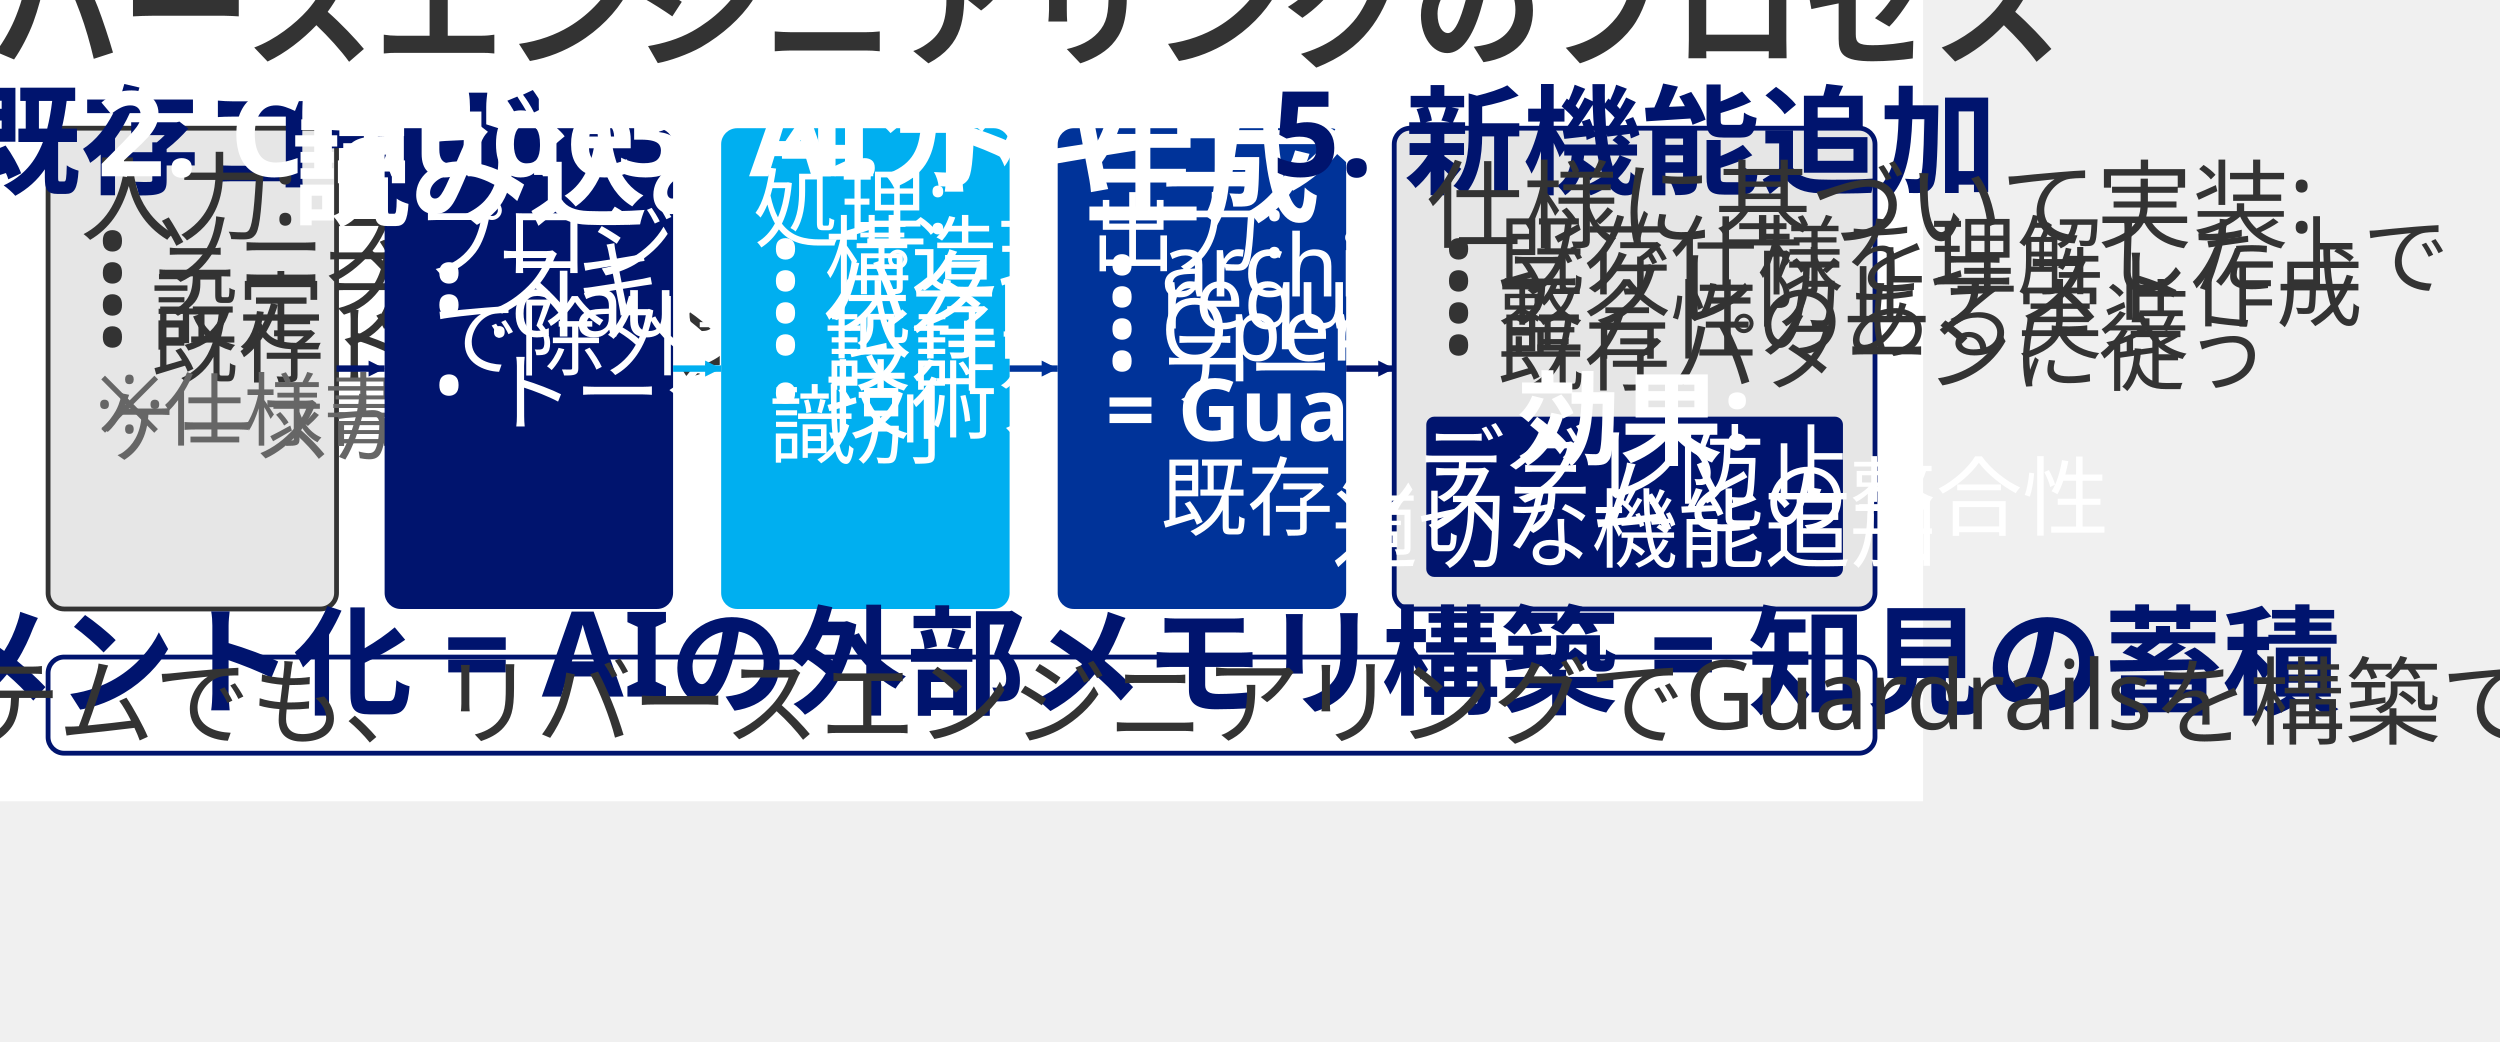
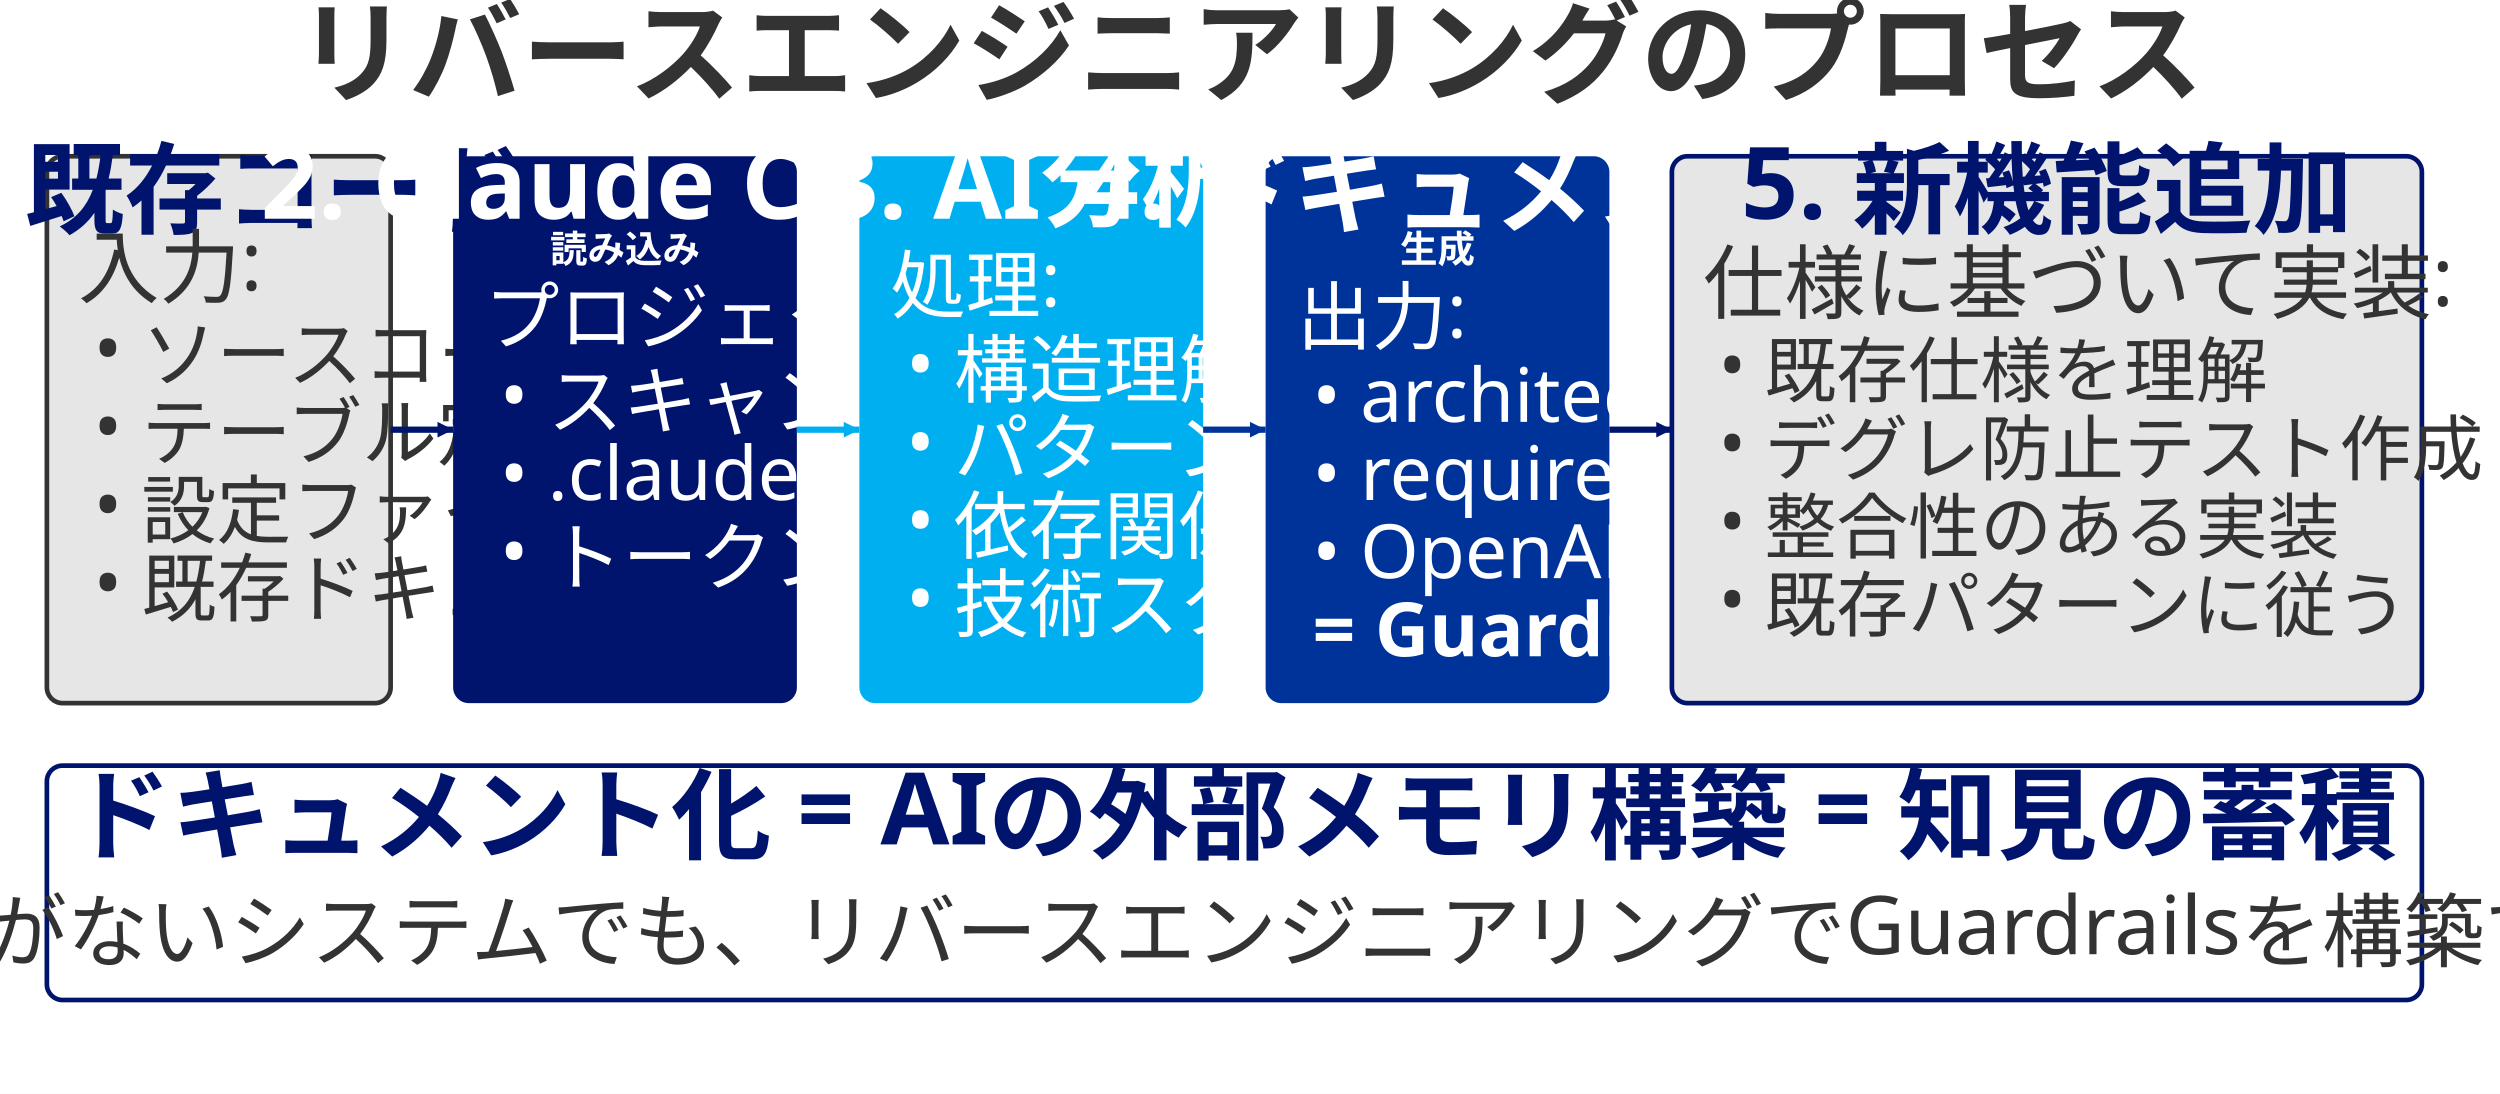
- <svg xmlns="http://www.w3.org/2000/svg" viewBox="0 0 1560 650">
+ <svg xmlns="http://www.w3.org/2000/svg" viewBox="0 0 1600 700">
  <defs>
    <style>
-       .title { font-family: 'Noto Sans JP', sans-serif; font-size: 81px; font-weight: bold; fill: #333333; }
-       .step-title { font-family: 'Noto Sans JP', sans-serif; font-size: 74px; font-weight: bold; fill: white; }
-       .step-text { font-family: 'Noto Sans JP', sans-serif; font-size: 54px; fill: white; }
+       .title { font-family: 'Noto Sans JP', sans-serif; font-size: 72px; font-weight: bold; fill: #333333; }
+       .step-title { font-family: 'Noto Sans JP', sans-serif; font-size: 64px; font-weight: bold; fill: white; }
+       .step-subtitle { font-family: 'Noto Sans JP', sans-serif; font-size: 24px; font-weight: bold; fill: white; }
+       .step-text { font-family: 'Noto Sans JP', sans-serif; font-size: 48px; fill: white; }
+       .note-text { font-family: 'Noto Sans JP', sans-serif; font-size: 44px; fill: #333333; }
+       .label { font-family: 'Noto Sans JP', sans-serif; font-size: 52px; fill: #333333; }
    </style>
  </defs>
-   <rect width="1200" height="500" fill="#FFFFFF" />
-   <text x="600" y="35" class="title" text-anchor="middle">リバースエンジニアリングのプロセス</text>
-   <rect x="30" y="80" width="180" height="300" fill="#E6E6E6" stroke="#333333" stroke-width="3" rx="10" />
-   <text x="120" y="110" style="font-family: 'Noto Sans JP', sans-serif; font-size: 74px; fill: #00146E; text-anchor: middle; font-weight: bold;">1. 既存コード</text>
-   <text x="50" y="145" style="font-family: 'Noto Sans JP', sans-serif; font-size: 60px; fill: #333333;">入力:</text>
-   <text x="60" y="170" style="font-family: 'Noto Sans JP', sans-serif; font-size: 54px; fill: #333333;">• ソースコード</text>
-   <text x="60" y="190" style="font-family: 'Noto Sans JP', sans-serif; font-size: 54px; fill: #333333;">• テーブル定義</text>
-   <text x="60" y="210" style="font-family: 'Noto Sans JP', sans-serif; font-size: 54px; fill: #333333;">• 設定ファイル</text>
-   <text x="60" y="230" style="font-family: 'Noto Sans JP', sans-serif; font-size: 54px; fill: #333333;">• 既存ドキュメント</text>
-   <text x="60" y="270" style="font-family: 'Noto Sans JP', sans-serif; font-size: 50px; fill: #666666;">※仕様書がない</text>
-   <text x="60" y="285" style="font-family: 'Noto Sans JP', sans-serif; font-size: 50px; fill: #666666;">　ケースが多い</text>
-   <line x1="210" y1="230" x2="240" y2="230" stroke="#00146E" stroke-width="4" />
-   <polygon points="240,230 230,225 230,235" fill="#00146E" />
-   <rect x="240" y="80" width="180" height="300" fill="#00146E" rx="10" />
-   <text x="330" y="110" class="step-title" text-anchor="middle">2. Claude Code</text>
-   <text x="330" y="135" class="step-title" text-anchor="middle" font-size="28">読み込み</text>
-   <text x="260" y="170" class="step-text">プロジェクト全体:</text>
-   <text x="270" y="190" class="step-text">• スキャン</text>
-   <text x="270" y="210" class="step-text">• .claudeignore</text>
-   <text x="270" y="230" class="step-text">　で除外設定</text>
-   <text x="270" y="260" class="step-text">• トークン最適化</text>
-   <line x1="420" y1="230" x2="450" y2="230" stroke="#00AFF0" stroke-width="4" />
-   <polygon points="450,230 440,225 440,235" fill="#00AFF0" />
-   <rect x="450" y="80" width="180" height="300" fill="#00AFF0" rx="10" />
-   <text x="540" y="110" class="step-title" text-anchor="middle">3. AI分析</text>
-   <text x="470" y="150" class="step-text">処理:</text>
-   <text x="480" y="175" class="step-text">• 構造理解</text>
-   <text x="480" y="195" class="step-text">• パターン抽出</text>
-   <text x="480" y="215" class="step-text">• 依存関係把握</text>
-   <text x="480" y="235" class="step-text">• 設計意図推測</text>
-   <text x="480" y="265" class="step-text">• 技術スタック</text>
-   <text x="480" y="285" class="step-text">　識別</text>
-   <line x1="630" y1="230" x2="660" y2="230" stroke="#003399" stroke-width="4" />
-   <polygon points="660,230 650,225 650,235" fill="#003399" />
-   <rect x="660" y="80" width="180" height="300" fill="#003399" rx="10" />
-   <text x="750" y="110" class="step-title" text-anchor="middle">4. ドキュメント</text>
-   <text x="750" y="133" class="step-title" text-anchor="middle" font-size="28">生成</text>
-   <text x="680" y="165" class="step-text">出力:</text>
-   <text x="690" y="185" class="step-text">• architecture.md</text>
-   <text x="690" y="205" class="step-text">• requirements.md</text>
-   <text x="690" y="225" class="step-text">• OpenAPI仕様</text>
-   <text x="690" y="245" class="step-text">• テーブル定義書</text>
-   <text x="690" y="275" class="step-text" font-weight="bold">= Guardrails構築</text>
-   <line x1="840" y1="230" x2="870" y2="230" stroke="#00146E" stroke-width="4" />
-   <polygon points="870,230 860,225 860,235" fill="#00146E" />
-   <rect x="870" y="80" width="300" height="300" fill="#E6E6E6" stroke="#00146E" stroke-width="3" rx="10" />
-   <text x="1020" y="110" style="font-family: 'Noto Sans JP', sans-serif; font-size: 74px; fill: #00146E; text-anchor: middle; font-weight: bold;">5. 新機能追加</text>
-   <text x="890" y="150" style="font-family: 'Noto Sans JP', sans-serif; font-size: 60px; fill: #333333;">仕様に基づいて実装:</text>
-   <text x="900" y="175" style="font-family: 'Noto Sans JP', sans-serif; font-size: 54px; fill: #333333;">• 既存仕様を理解した上で</text>
-   <text x="900" y="195" style="font-family: 'Noto Sans JP', sans-serif; font-size: 54px; fill: #333333;">• デグレ防止テスト作成</text>
-   <text x="900" y="215" style="font-family: 'Noto Sans JP', sans-serif; font-size: 54px; fill: #333333;">• 整合性のある実装</text>
-   <text x="900" y="235" style="font-family: 'Noto Sans JP', sans-serif; font-size: 54px; fill: #333333;">• 既存パターンに従う</text>
-   <rect x="890" y="260" width="260" height="100" fill="#00146E" rx="5" />
-   <text x="1020" y="285" style="font-family: 'Noto Sans JP', sans-serif; font-size: 64px; fill: white; text-anchor: middle; font-weight: bold;">効果:</text>
-   <text x="1020" y="310" style="font-family: 'Noto Sans JP', sans-serif; font-size: 54px; fill: white; text-anchor: middle;">デグレ防止</text>
-   <text x="1020" y="330" style="font-family: 'Noto Sans JP', sans-serif; font-size: 54px; fill: white; text-anchor: middle;">既存システムとの整合性</text>
-   <text x="1020" y="350" style="font-family: 'Noto Sans JP', sans-serif; font-size: 54px; fill: white; text-anchor: middle;">適切な機能追加</text>
-   <rect x="30" y="410" width="1140" height="60" fill="#FFFFFF" stroke="#00146E" stroke-width="3" rx="10" />
-   <text x="600" y="440" style="font-family: 'Noto Sans JP', sans-serif; font-size: 74px; fill: #00146E; text-anchor: middle; font-weight: bold;">
+   <rect width="1600" height="700" fill="#FFFFFF" />
+   <text x="800" y="60" class="title" text-anchor="middle">リバースエンジニアリングのプロセス</text>
+   <rect x="30" y="100" width="220" height="350" fill="#E6E6E6" stroke="#333333" stroke-width="3" rx="10" />
+   <text x="140" y="140" style="font-family: 'Noto Sans JP', sans-serif; font-size: 64px; fill: #00146E; text-anchor: middle; font-weight: bold;">1. 既存コード</text>
+   <text x="50" y="190" class="label">入力:</text>
+   <text x="60" y="240" style="font-family: 'Noto Sans JP', sans-serif; font-size: 48px; fill: #333;">• ソースコード</text>
+   <text x="60" y="290" style="font-family: 'Noto Sans JP', sans-serif; font-size: 48px; fill: #333;">• テーブル定義</text>
+   <text x="60" y="340" style="font-family: 'Noto Sans JP', sans-serif; font-size: 48px; fill: #333;">• 設定ファイル</text>
+   <text x="60" y="390" style="font-family: 'Noto Sans JP', sans-serif; font-size: 48px; fill: #333;">• 既存ドキュメント</text>
+   <line x1="250" y1="275" x2="290" y2="275" stroke="#00146E" stroke-width="4" />
+   <polygon points="290,275 280,270 280,280" fill="#00146E" />
+   <rect x="290" y="100" width="220" height="350" fill="#00146E" rx="10" />
+   <text x="400" y="140" class="step-title" text-anchor="middle">2. Claude Code</text>
+   <text x="400" y="168" class="step-subtitle" text-anchor="middle">読み込み</text>
+   <text x="310" y="220" class="step-text">プロジェクト全体:</text>
+   <text x="320" y="270" class="step-text">• スキャン</text>
+   <text x="320" y="320" class="step-text">• .claudeignore で除外</text>
+   <text x="320" y="370" class="step-text">• トークン最適化</text>
+   <line x1="510" y1="275" x2="550" y2="275" stroke="#00AFF0" stroke-width="4" />
+   <polygon points="550,275 540,270 540,280" fill="#00AFF0" />
+   <rect x="550" y="100" width="220" height="350" fill="#00AFF0" rx="10" />
+   <text x="660" y="140" class="step-title" text-anchor="middle">3. AI分析</text>
+   <text x="570" y="200" class="step-text">処理:</text>
+   <text x="580" y="250" class="step-text">• 構造理解</text>
+   <text x="580" y="300" class="step-text">• パターン抽出</text>
+   <text x="580" y="350" class="step-text">• 依存関係把握</text>
+   <text x="580" y="400" class="step-text">• 技術スタック識別</text>
+   <line x1="770" y1="275" x2="810" y2="275" stroke="#003399" stroke-width="4" />
+   <polygon points="810,275 800,270 800,280" fill="#003399" />
+   <rect x="810" y="100" width="220" height="350" fill="#003399" rx="10" />
+   <text x="920" y="140" class="step-title" text-anchor="middle">4. ドキュメント</text>
+   <text x="920" y="168" class="step-subtitle" text-anchor="middle">生成</text>
+   <text x="830" y="220" class="step-text">出力:</text>
+   <text x="840" y="270" class="step-text">• architecture.md</text>
+   <text x="840" y="320" class="step-text">• requirements.md</text>
+   <text x="840" y="370" class="step-text">• OpenAPI仕様</text>
+   <text x="840" y="420" class="step-text" font-weight="bold">= Guardrails構築</text>
+   <line x1="1030" y1="275" x2="1070" y2="275" stroke="#00146E" stroke-width="4" />
+   <polygon points="1070,275 1060,270 1060,280" fill="#00146E" />
+   <rect x="1070" y="100" width="480" height="350" fill="#E6E6E6" stroke="#00146E" stroke-width="3" rx="10" />
+   <text x="1310" y="140" style="font-family: 'Noto Sans JP', sans-serif; font-size: 64px; fill: #00146E; text-anchor: middle; font-weight: bold;">5. 新機能追加</text>
+   <text x="1090" y="200" class="label">仕様に基づいて実装:</text>
+   <text x="1100" y="250" style="font-family: 'Noto Sans JP', sans-serif; font-size: 46px; fill: #333;">• 既存仕様を理解</text>
+   <text x="1100" y="300" style="font-family: 'Noto Sans JP', sans-serif; font-size: 46px; fill: #333;">• デグレ防止テスト作成</text>
+   <text x="1100" y="350" style="font-family: 'Noto Sans JP', sans-serif; font-size: 46px; fill: #333;">• 整合性のある実装</text>
+   <text x="1100" y="400" style="font-family: 'Noto Sans JP', sans-serif; font-size: 46px; fill: #333;">• 既存パターンに従う</text>
+   <rect x="30" y="490" width="1520" height="150" fill="#FFFFFF" stroke="#00146E" stroke-width="3" rx="10" />
+   <text x="790" y="545" style="font-family: 'Noto Sans JP', sans-serif; font-size: 64px; fill: #00146E; text-anchor: middle; font-weight: bold;">
    ドキュメント化 = AIの外部メモリ構築 = 知見の蓄積
  </text>
-   <text x="600" y="460" style="font-family: 'Noto Sans JP', sans-serif; font-size: 60px; fill: #333333; text-anchor: middle;">
+   <text x="790" y="615" style="font-family: 'Noto Sans JP', sans-serif; font-size: 52px; fill: #333333; text-anchor: middle;">
    仕様書がないシステムでも、リバースエンジニアリングでGuardrailsを構築できる
  </text>
</svg>
